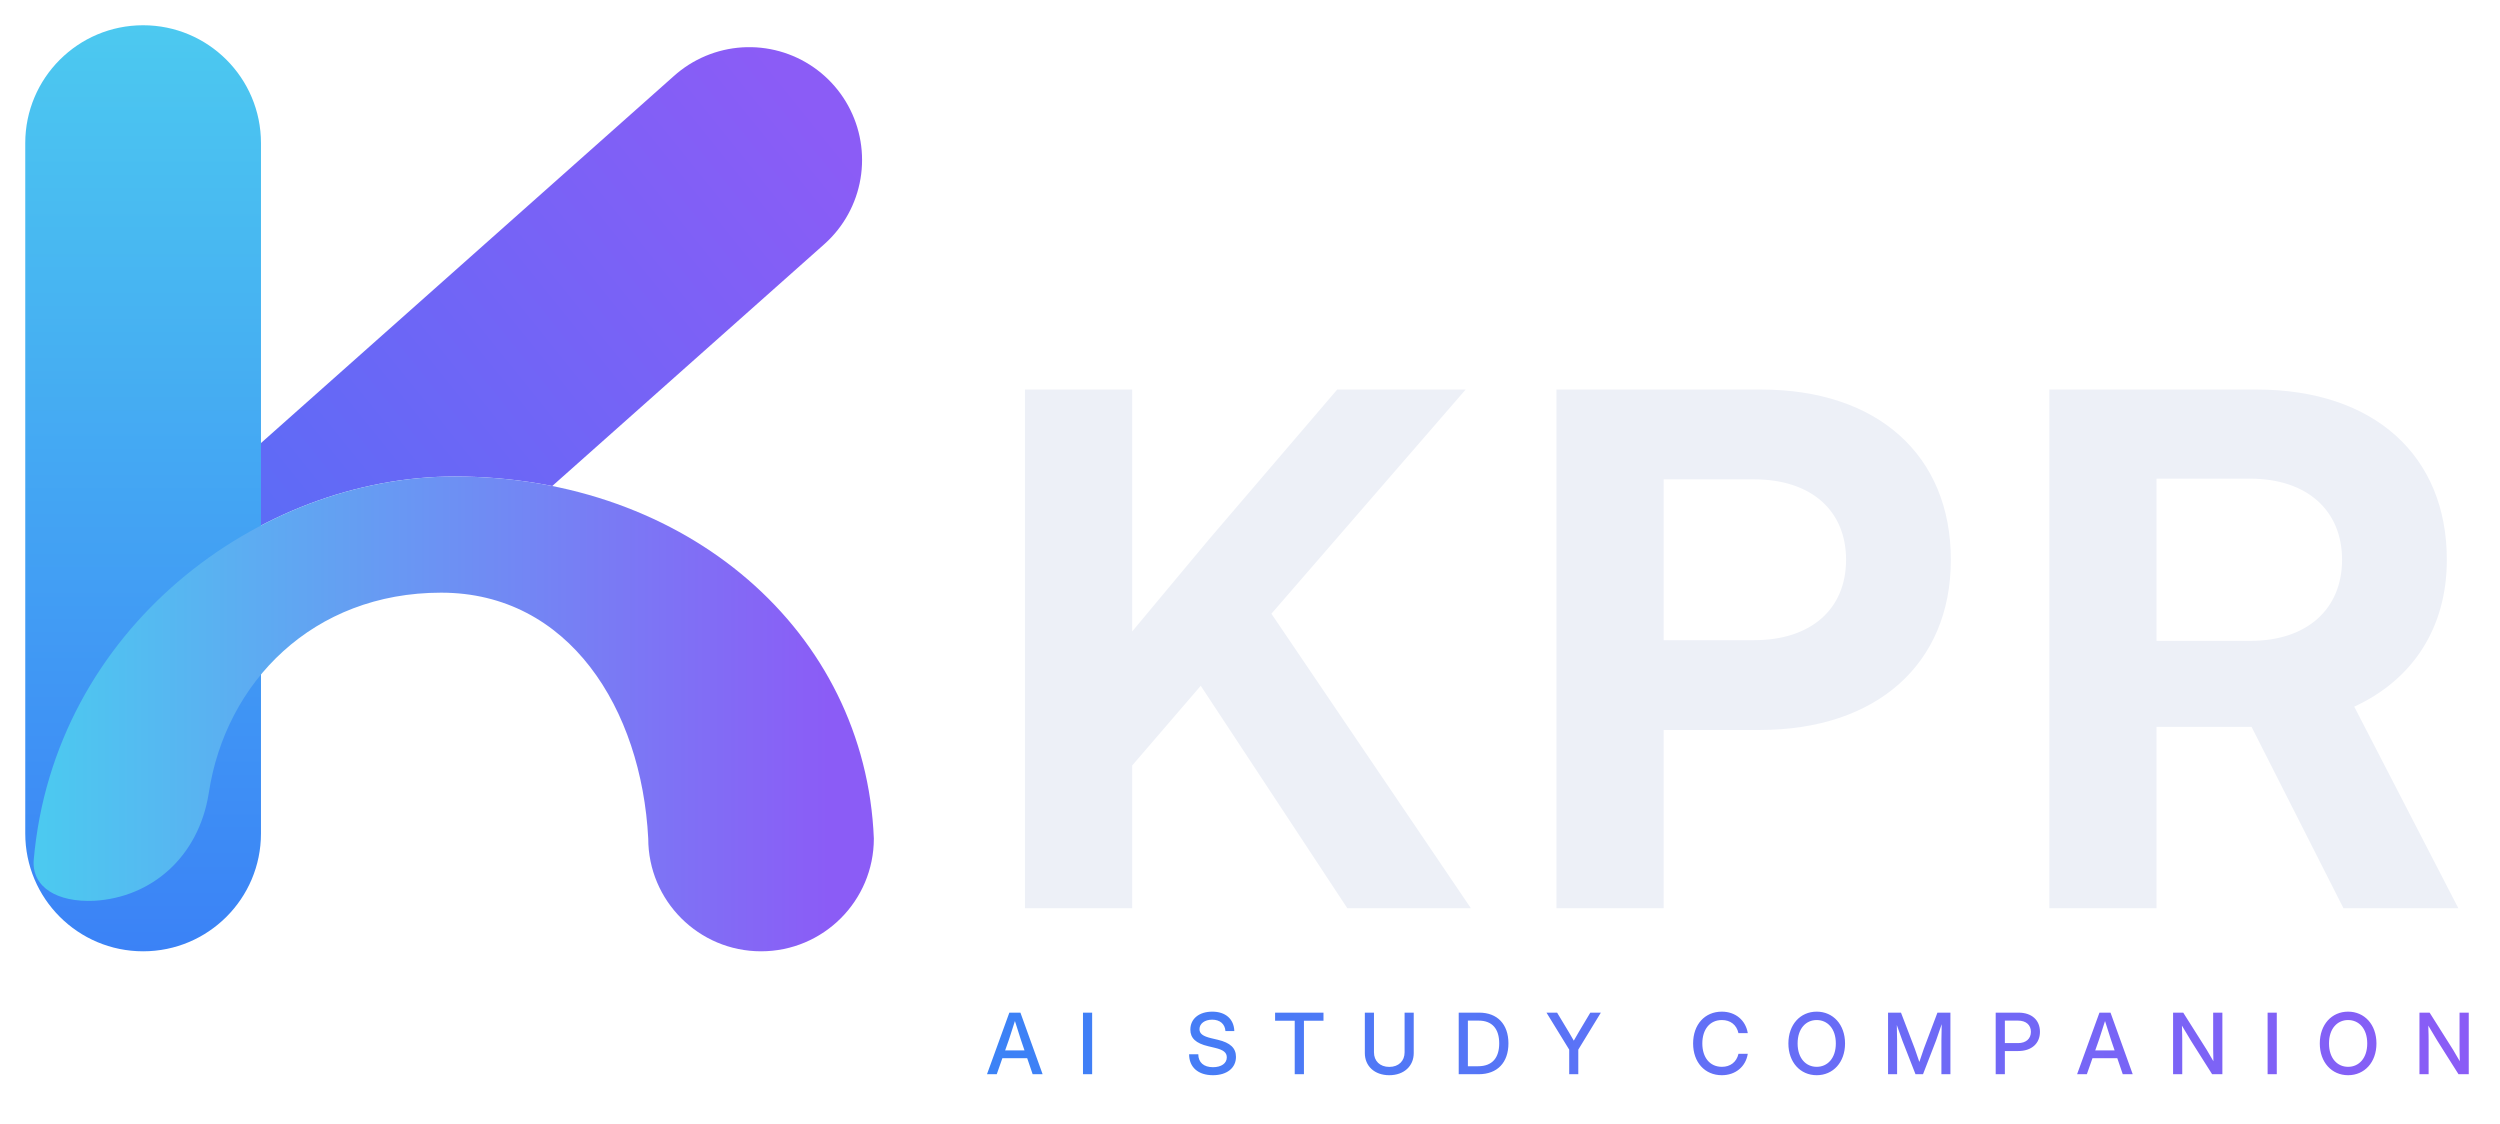
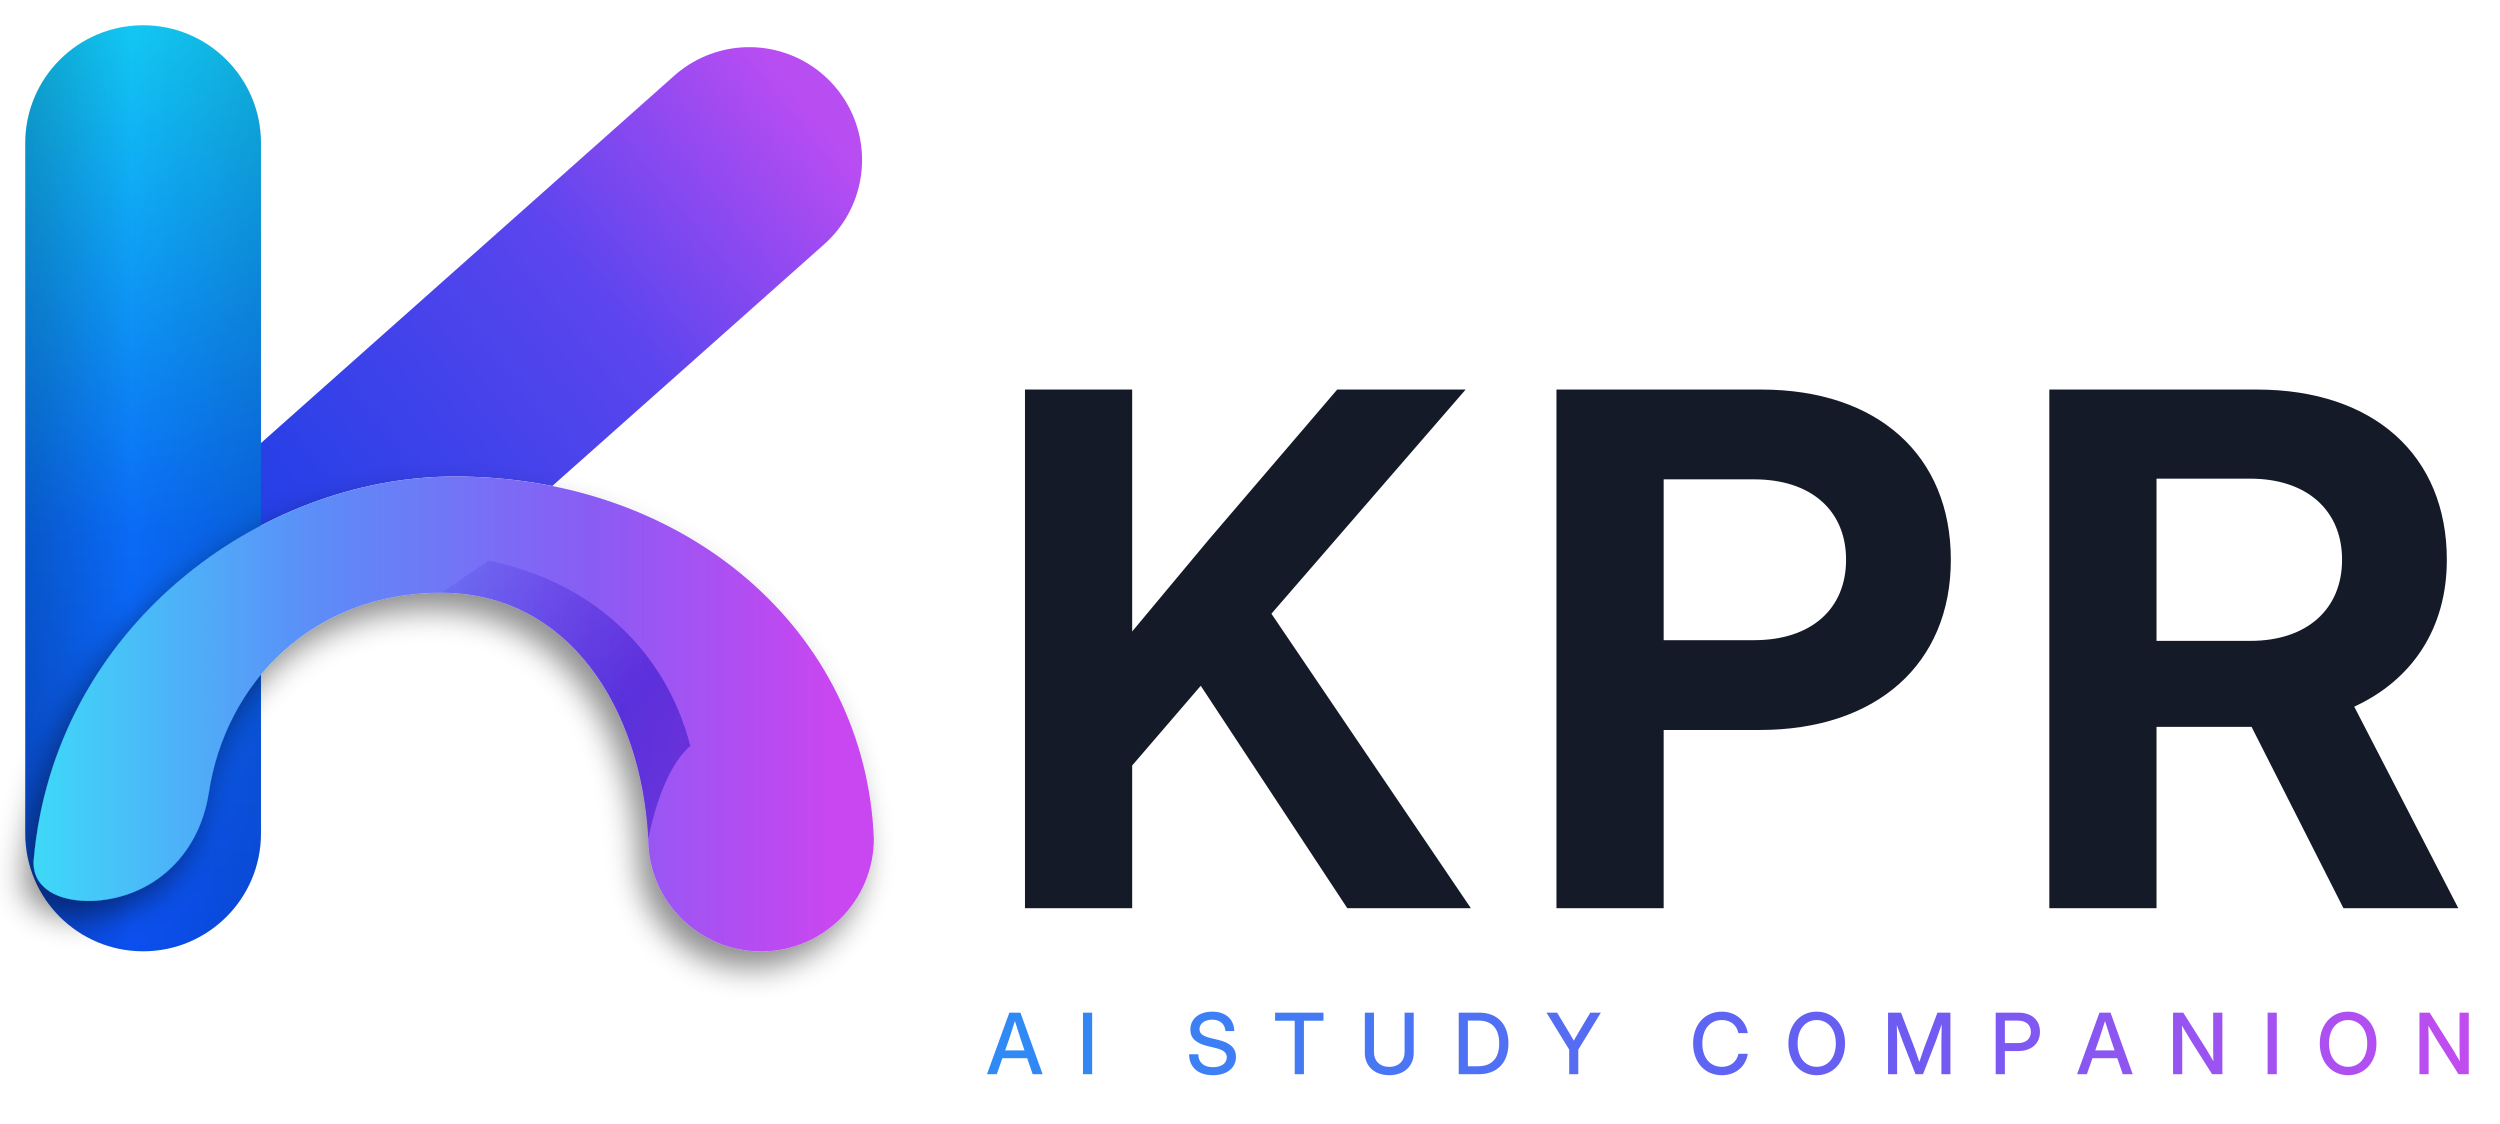
<svg xmlns="http://www.w3.org/2000/svg" viewBox="0 0 768 345" role="img" aria-label="KPR — AI Study Companion">
  <defs>
    <linearGradient id="kStem" x1="0" y1="110" x2="0" y2="660" gradientUnits="userSpaceOnUse">
-       <stop offset="0" stop-color="#4CC9F0" />
-       <stop offset="1" stop-color="#3B82F6" />
+       <stop offset="0" stop-color="#12C8F4" />
+       <stop offset="0.55" stop-color="#0A6AF6" />
+       <stop offset="1" stop-color="#0B4FF0" />
+     </linearGradient>
+     <linearGradient id="kStemShade" x1="75" y1="0" x2="215" y2="0" gradientUnits="userSpaceOnUse">
+       <stop offset="0" stop-color="#000" stop-opacity="0.18" />
+       <stop offset="0.45" stop-color="#000" stop-opacity="0" />
+       <stop offset="1" stop-color="#000" stop-opacity="0.12" />
    </linearGradient>
    <linearGradient id="kArm" x1="215" y1="430" x2="545" y2="165" gradientUnits="userSpaceOnUse">
-       <stop offset="0" stop-color="#5B6CF6" />
-       <stop offset="1" stop-color="#8B5CF6" />
+       <stop offset="0" stop-color="#1F3FE6" />
+       <stop offset="0.6" stop-color="#5B45EE" />
+       <stop offset="1" stop-color="#B84DF2" />
    </linearGradient>
    <linearGradient id="kArc" x1="86" y1="0" x2="552" y2="0" gradientUnits="userSpaceOnUse">
-       <stop offset="0" stop-color="#4CC9F0" />
-       <stop offset="1" stop-color="#8B5CF6" />
+       <stop offset="0" stop-color="#3FD6F8" />
+       <stop offset="0.35" stop-color="#5C8CF8" />
+       <stop offset="0.7" stop-color="#8A5CF4" />
+       <stop offset="1" stop-color="#C846F0" />
+     </linearGradient>
+     <linearGradient id="kFold" x1="300" y1="430" x2="552" y2="660" gradientUnits="userSpaceOnUse">
+       <stop offset="0" stop-color="#2A10C8" stop-opacity="0" />
+       <stop offset="0.45" stop-color="#2A10C8" stop-opacity="0.55" />
+       <stop offset="1" stop-color="#3A0FB0" stop-opacity="0.35" />
+     </linearGradient>
+     <linearGradient id="kGloss" x1="0" y1="370" x2="0" y2="430" gradientUnits="userSpaceOnUse">
+       <stop offset="0" stop-color="#fff" stop-opacity="0.28" />
+       <stop offset="1" stop-color="#fff" stop-opacity="0" />
+     </linearGradient>
+     <filter id="kDrop" filterUnits="userSpaceOnUse" x="0" y="250" width="640" height="500">
+       <feGaussianBlur in="SourceAlpha" stdDeviation="9" />
+       <feOffset dx="-6" dy="10" />
+       <feComponentTransfer>
+         <feFuncA type="linear" slope="0.45" />
+       </feComponentTransfer>
+       <feMerge>
+         <feMergeNode />
+         <feMergeNode in="SourceGraphic" />
+       </feMerge>
+     </filter>
+     <linearGradient id="kGloss2" x1="120" y1="0" x2="545" y2="0" gradientUnits="userSpaceOnUse">
+       <stop offset="0" stop-color="#fff" stop-opacity="0.45" />
+       <stop offset="0.6" stop-color="#fff" stop-opacity="0.15" />
+       <stop offset="1" stop-color="#fff" stop-opacity="0" />
    </linearGradient>
    <clipPath id="kAbove">
      <path d="M0 0 H640 V593 H579 C574 470 468 378 330 378 C214 378 92 468 80 606 H0 Z" />
    </clipPath>
    <linearGradient id="kTag" x1="0" y1="0" x2="457.6" y2="0" gradientUnits="userSpaceOnUse">
-       <stop offset="0" stop-color="#3B82F6" />
-       <stop offset="1" stop-color="#8B5CF6" />
+       <stop offset="0" stop-color="#2E8BF5" />
+       <stop offset="0.6" stop-color="#6A5CF2" />
+       <stop offset="1" stop-color="#C24CF0" />
    </linearGradient>
  </defs>
  <g transform="translate(0 0) scale(0.51724) translate(-60 -95)">
    <path d="M190 470 L505 190" stroke="url(#kArm)" stroke-width="134" stroke-linecap="round" fill="none" clip-path="url(#kAbove)" />
    <rect x="75" y="110" width="140" height="550" rx="70" fill="url(#kStem)" />
-     <g>
+     <rect x="75" y="110" width="140" height="550" rx="70" fill="url(#kStemShade)" />
+     <g filter="url(#kDrop)">
      <path d="M80 606 C92 468 214 378 330 378 C468 378 574 470 579 593 A67 67 0 0 1 445 593 C441 516 398 447 322 447 C246 447 194 500 184 566 C178 604 150 628 116 630 C94 631 79 622 80 606 Z" fill="url(#kArc)" />
    </g>
+     <path d="M322 447 C398 447 441 516 445 593 C452 560 462 545 470 538 C455 480 410 440 350 428 C338 436 330 442 322 447 Z" fill="url(#kFold)" />
  </g>
-   <path transform="translate(303.0 279)" fill="#EDF0F7" d="M11.87 0.0H44.805V-43.843L65.871 -68.331L110.89 0.0H148.852L87.579 -90.466L147.248 -159.331H107.789L68.438 -113.35C60.524 -103.833 52.611 -94.422 44.805 -85.012V-159.331H11.87Z M175.144 0.0H208.08V-54.75H237.594C273.416 -54.75 296.3 -74.96 296.3 -107.041C296.3 -139.121 273.844 -159.331 238.021 -159.331H175.144ZM208.08 -82.339V-131.742H235.883C253.313 -131.742 264.113 -122.225 264.113 -107.041C264.113 -91.856 253.313 -82.339 235.883 -82.339Z M326.55 0.0H359.485V-55.712H388.357C388.464 -55.712 388.571 -55.712 388.678 -55.712L416.908 0.0H452.197L420.223 -61.915C438.081 -70.148 448.668 -85.975 448.668 -107.041C448.668 -139.121 426.212 -159.331 390.282 -159.331H326.55ZM359.485 -82.125V-131.956H388.25C405.68 -131.956 416.481 -122.225 416.481 -107.041C416.481 -91.856 405.68 -82.125 388.357 -82.125Z" />
+   <path transform="translate(303.0 279)" fill="#141A28" d="M11.87 0.0H44.805V-43.843L65.871 -68.331L110.89 0.0H148.852L87.579 -90.466L147.248 -159.331H107.789L68.438 -113.35C60.524 -103.833 52.611 -94.422 44.805 -85.012V-159.331H11.87Z M175.144 0.0H208.08V-54.75H237.594C273.416 -54.75 296.3 -74.96 296.3 -107.041C296.3 -139.121 273.844 -159.331 238.021 -159.331H175.144ZM208.08 -82.339V-131.742H235.883C253.313 -131.742 264.113 -122.225 264.113 -107.041C264.113 -91.856 253.313 -82.339 235.883 -82.339Z M326.55 0.0H359.485V-55.712H388.357C388.464 -55.712 388.571 -55.712 388.678 -55.712L416.908 0.0H452.197L420.223 -61.915C438.081 -70.148 448.668 -85.975 448.668 -107.041C448.668 -139.121 426.212 -159.331 390.282 -159.331H326.55ZM359.485 -82.125V-131.956H388.25C405.68 -131.956 416.481 -122.225 416.481 -107.041C416.481 -91.856 405.68 -82.125 388.357 -82.125Z" />
  <path transform="translate(303.0 330)" fill="url(#kTag)" d="M0.203 0.0H3.199L4.926 -4.913H12.556L14.231 0.0H17.291L10.474 -18.916H7.071ZM5.776 -7.312 6.957 -10.664C7.478 -12.226 8.023 -13.889 8.785 -16.339C9.534 -13.889 10.067 -12.226 10.588 -10.664L11.73 -7.312Z M32.508 -18.916H29.69V0.0H32.508Z  M69.62 0.305C73.911 0.305 76.691 -1.93 76.691 -5.332C76.691 -8.036 74.939 -9.674 71.143 -10.575L69.099 -11.058C66.496 -11.68 65.481 -12.467 65.481 -13.838C65.481 -15.552 67.093 -16.758 69.378 -16.758C71.765 -16.758 73.314 -15.425 73.454 -13.254H76.183C76.069 -16.948 73.492 -19.221 69.416 -19.221C65.354 -19.221 62.675 -17.024 62.675 -13.698C62.675 -11.083 64.351 -9.496 68.172 -8.595L70.242 -8.1C72.87 -7.478 73.872 -6.64 73.872 -5.18C73.872 -3.339 72.184 -2.158 69.62 -2.158C66.788 -2.158 65.125 -3.631 65.113 -6.132H62.294C62.294 -2.133 65.087 0.305 69.62 0.305Z M88.709 -16.44H94.739V0.0H97.57V-16.44H103.575V-18.916H88.709Z M123.781 0.305C128.326 0.305 131.297 -2.526 131.297 -6.475V-18.916H128.491V-6.703C128.491 -4.113 126.701 -2.247 123.781 -2.247C120.874 -2.247 119.084 -4.113 119.084 -6.703V-18.916H116.278V-6.475C116.278 -2.526 119.236 0.305 123.781 0.305Z M151.236 0.0C157.012 0.0 160.389 -3.605 160.389 -9.483C160.389 -15.336 157 -18.916 151.427 -18.916H145.117V0.0ZM147.935 -2.45V-16.466H151.249C155.464 -16.466 157.558 -13.863 157.558 -9.483C157.558 -5.078 155.464 -2.45 151.058 -2.45Z M179.059 0.0H181.852V-7.554L188.784 -18.916H185.547L181.992 -12.949C181.459 -12.061 180.964 -11.185 180.469 -10.309C179.974 -11.185 179.466 -12.061 178.933 -12.949L175.34 -18.916H172.077L179.059 -7.554Z  M225.946 0.305C230.072 0.305 233.272 -2.247 233.919 -6.271H231.063C230.466 -3.707 228.536 -2.272 225.972 -2.272C222.239 -2.272 219.954 -5.167 219.954 -9.445C219.954 -13.749 222.239 -16.644 225.972 -16.644C228.549 -16.644 230.491 -15.196 231.05 -12.619H233.919C233.259 -16.656 230.072 -19.221 225.946 -19.221C220.716 -19.221 217.123 -15.272 217.123 -9.445C217.123 -3.656 220.729 0.305 225.946 0.305Z M255.09 0.305C260.13 0.305 263.799 -3.656 263.799 -9.445C263.799 -15.26 260.13 -19.221 255.09 -19.221C250.05 -19.221 246.394 -15.26 246.394 -9.445C246.394 -3.669 250.05 0.305 255.09 0.305ZM255.09 -2.272C251.827 -2.272 249.225 -4.837 249.225 -9.445C249.225 -14.079 251.827 -16.644 255.09 -16.644C258.353 -16.644 260.968 -14.079 260.968 -9.445C260.968 -4.837 258.353 -2.272 255.09 -2.272Z M277.01 0.0H279.79V-10.309C279.79 -11.591 279.74 -13.394 279.702 -15.107C280.387 -13.152 281.022 -11.35 281.415 -10.309L285.44 0.0H287.75L291.737 -10.309C292.143 -11.388 292.79 -13.317 293.489 -15.374C293.451 -13.584 293.4 -11.654 293.4 -10.309V0.0H296.167V-18.916H292.181L288.004 -7.833C287.674 -6.868 287.052 -5.078 286.621 -3.771C286.189 -5.078 285.567 -6.868 285.224 -7.833L280.984 -18.916H277.01Z M310.077 0.0H312.895V-7.122H316.996C321.045 -7.122 323.673 -9.395 323.673 -13.025C323.673 -16.644 321.134 -18.916 317.085 -18.916H310.077ZM312.895 -9.56V-16.466H316.945C319.382 -16.466 320.893 -15.158 320.893 -13.025C320.893 -10.893 319.382 -9.56 316.945 -9.56Z M335.082 0.0H338.078L339.804 -4.913H347.434L349.11 0.0H352.17L345.352 -18.916H341.95ZM340.655 -7.312 341.836 -10.664C342.356 -12.226 342.902 -13.889 343.664 -16.339C344.413 -13.889 344.946 -12.226 345.467 -10.664L346.609 -7.312Z M364.568 0.0H367.387V-10.232C367.387 -11.07 367.374 -12.708 367.285 -14.93C368.542 -12.771 369.57 -11.058 370.103 -10.22L376.565 0.0H379.714V-18.916H376.883V-7.655C376.883 -6.97 376.908 -5.357 376.959 -3.986C376.197 -5.332 375.359 -6.767 374.915 -7.478L367.691 -18.916H364.568Z M396.429 -18.916H393.61V0.0H396.429Z M418.336 0.305C423.376 0.305 427.045 -3.656 427.045 -9.445C427.045 -15.26 423.376 -19.221 418.336 -19.221C413.296 -19.221 409.64 -15.26 409.64 -9.445C409.64 -3.669 413.296 0.305 418.336 0.305ZM418.336 -2.272C415.073 -2.272 412.471 -4.837 412.471 -9.445C412.471 -14.079 415.073 -16.644 418.336 -16.644C421.599 -16.644 424.214 -14.079 424.214 -9.445C424.214 -4.837 421.599 -2.272 418.336 -2.272Z M440.256 0.0H443.074V-10.232C443.074 -11.07 443.062 -12.708 442.973 -14.93C444.23 -12.771 445.258 -11.058 445.791 -10.22L452.253 0.0H455.402V-18.916H452.571V-7.655C452.571 -6.97 452.596 -5.357 452.647 -3.986C451.885 -5.332 451.047 -6.767 450.603 -7.478L443.379 -18.916H440.256Z" />
</svg>
